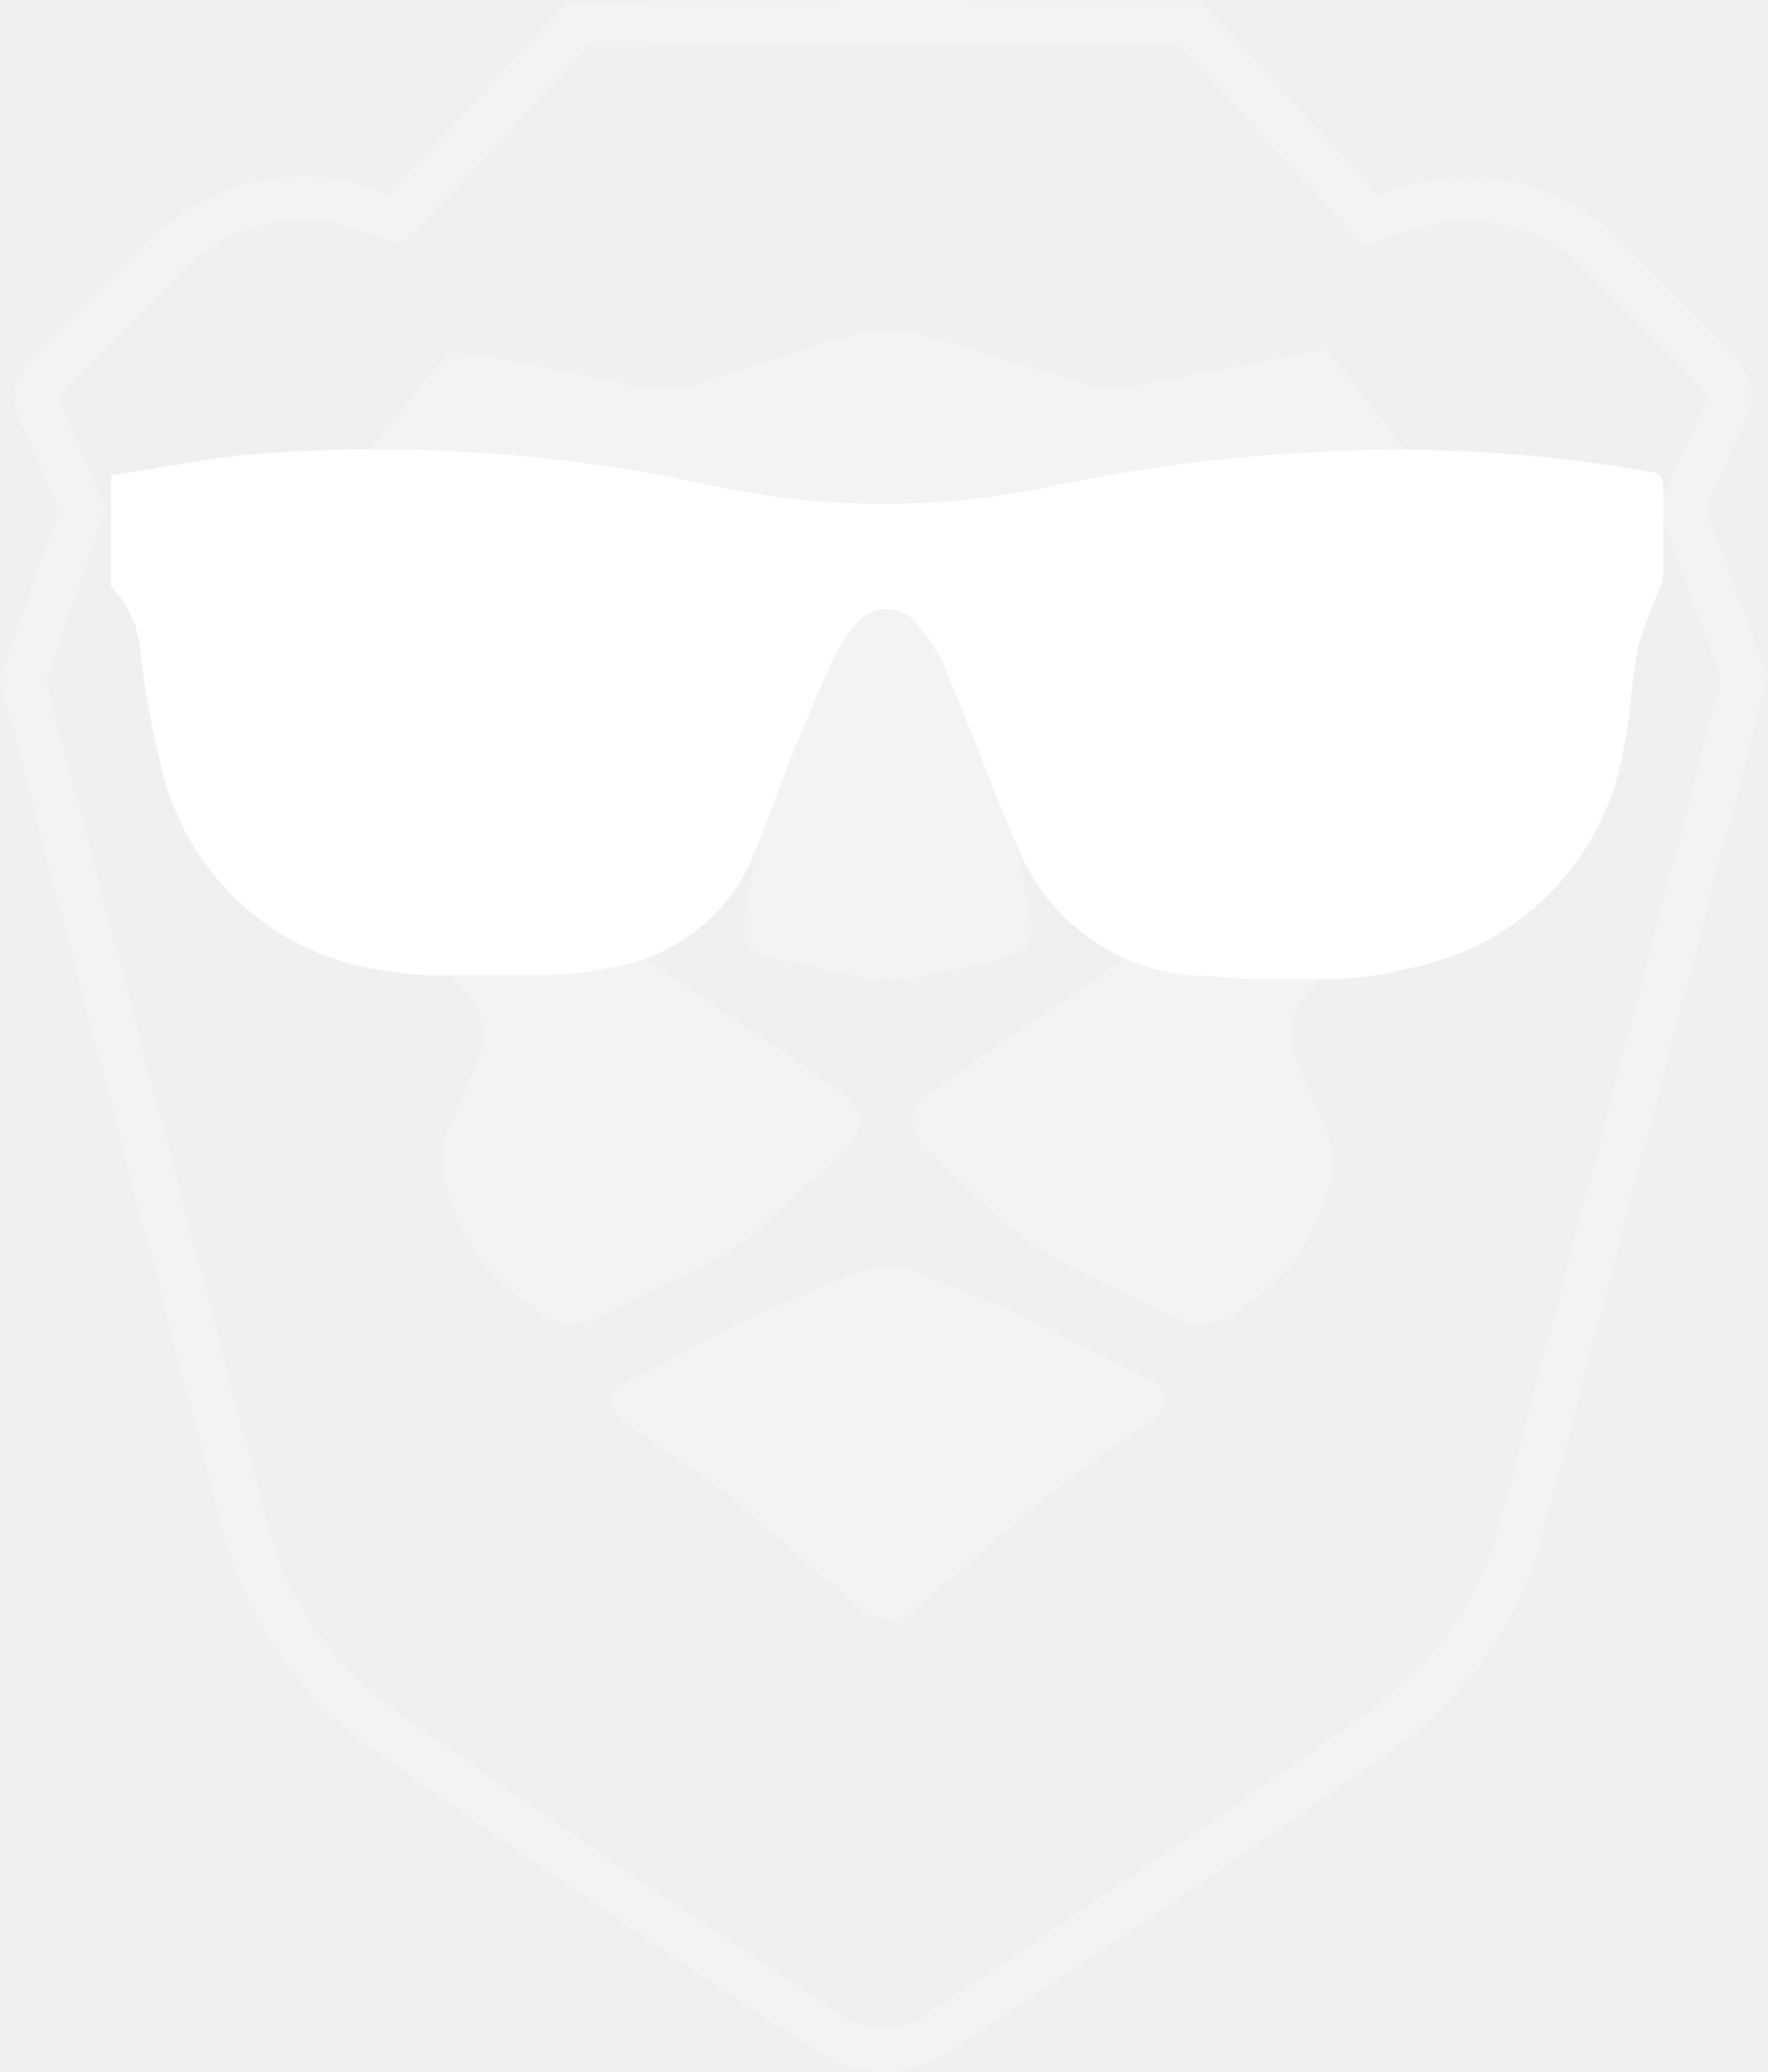
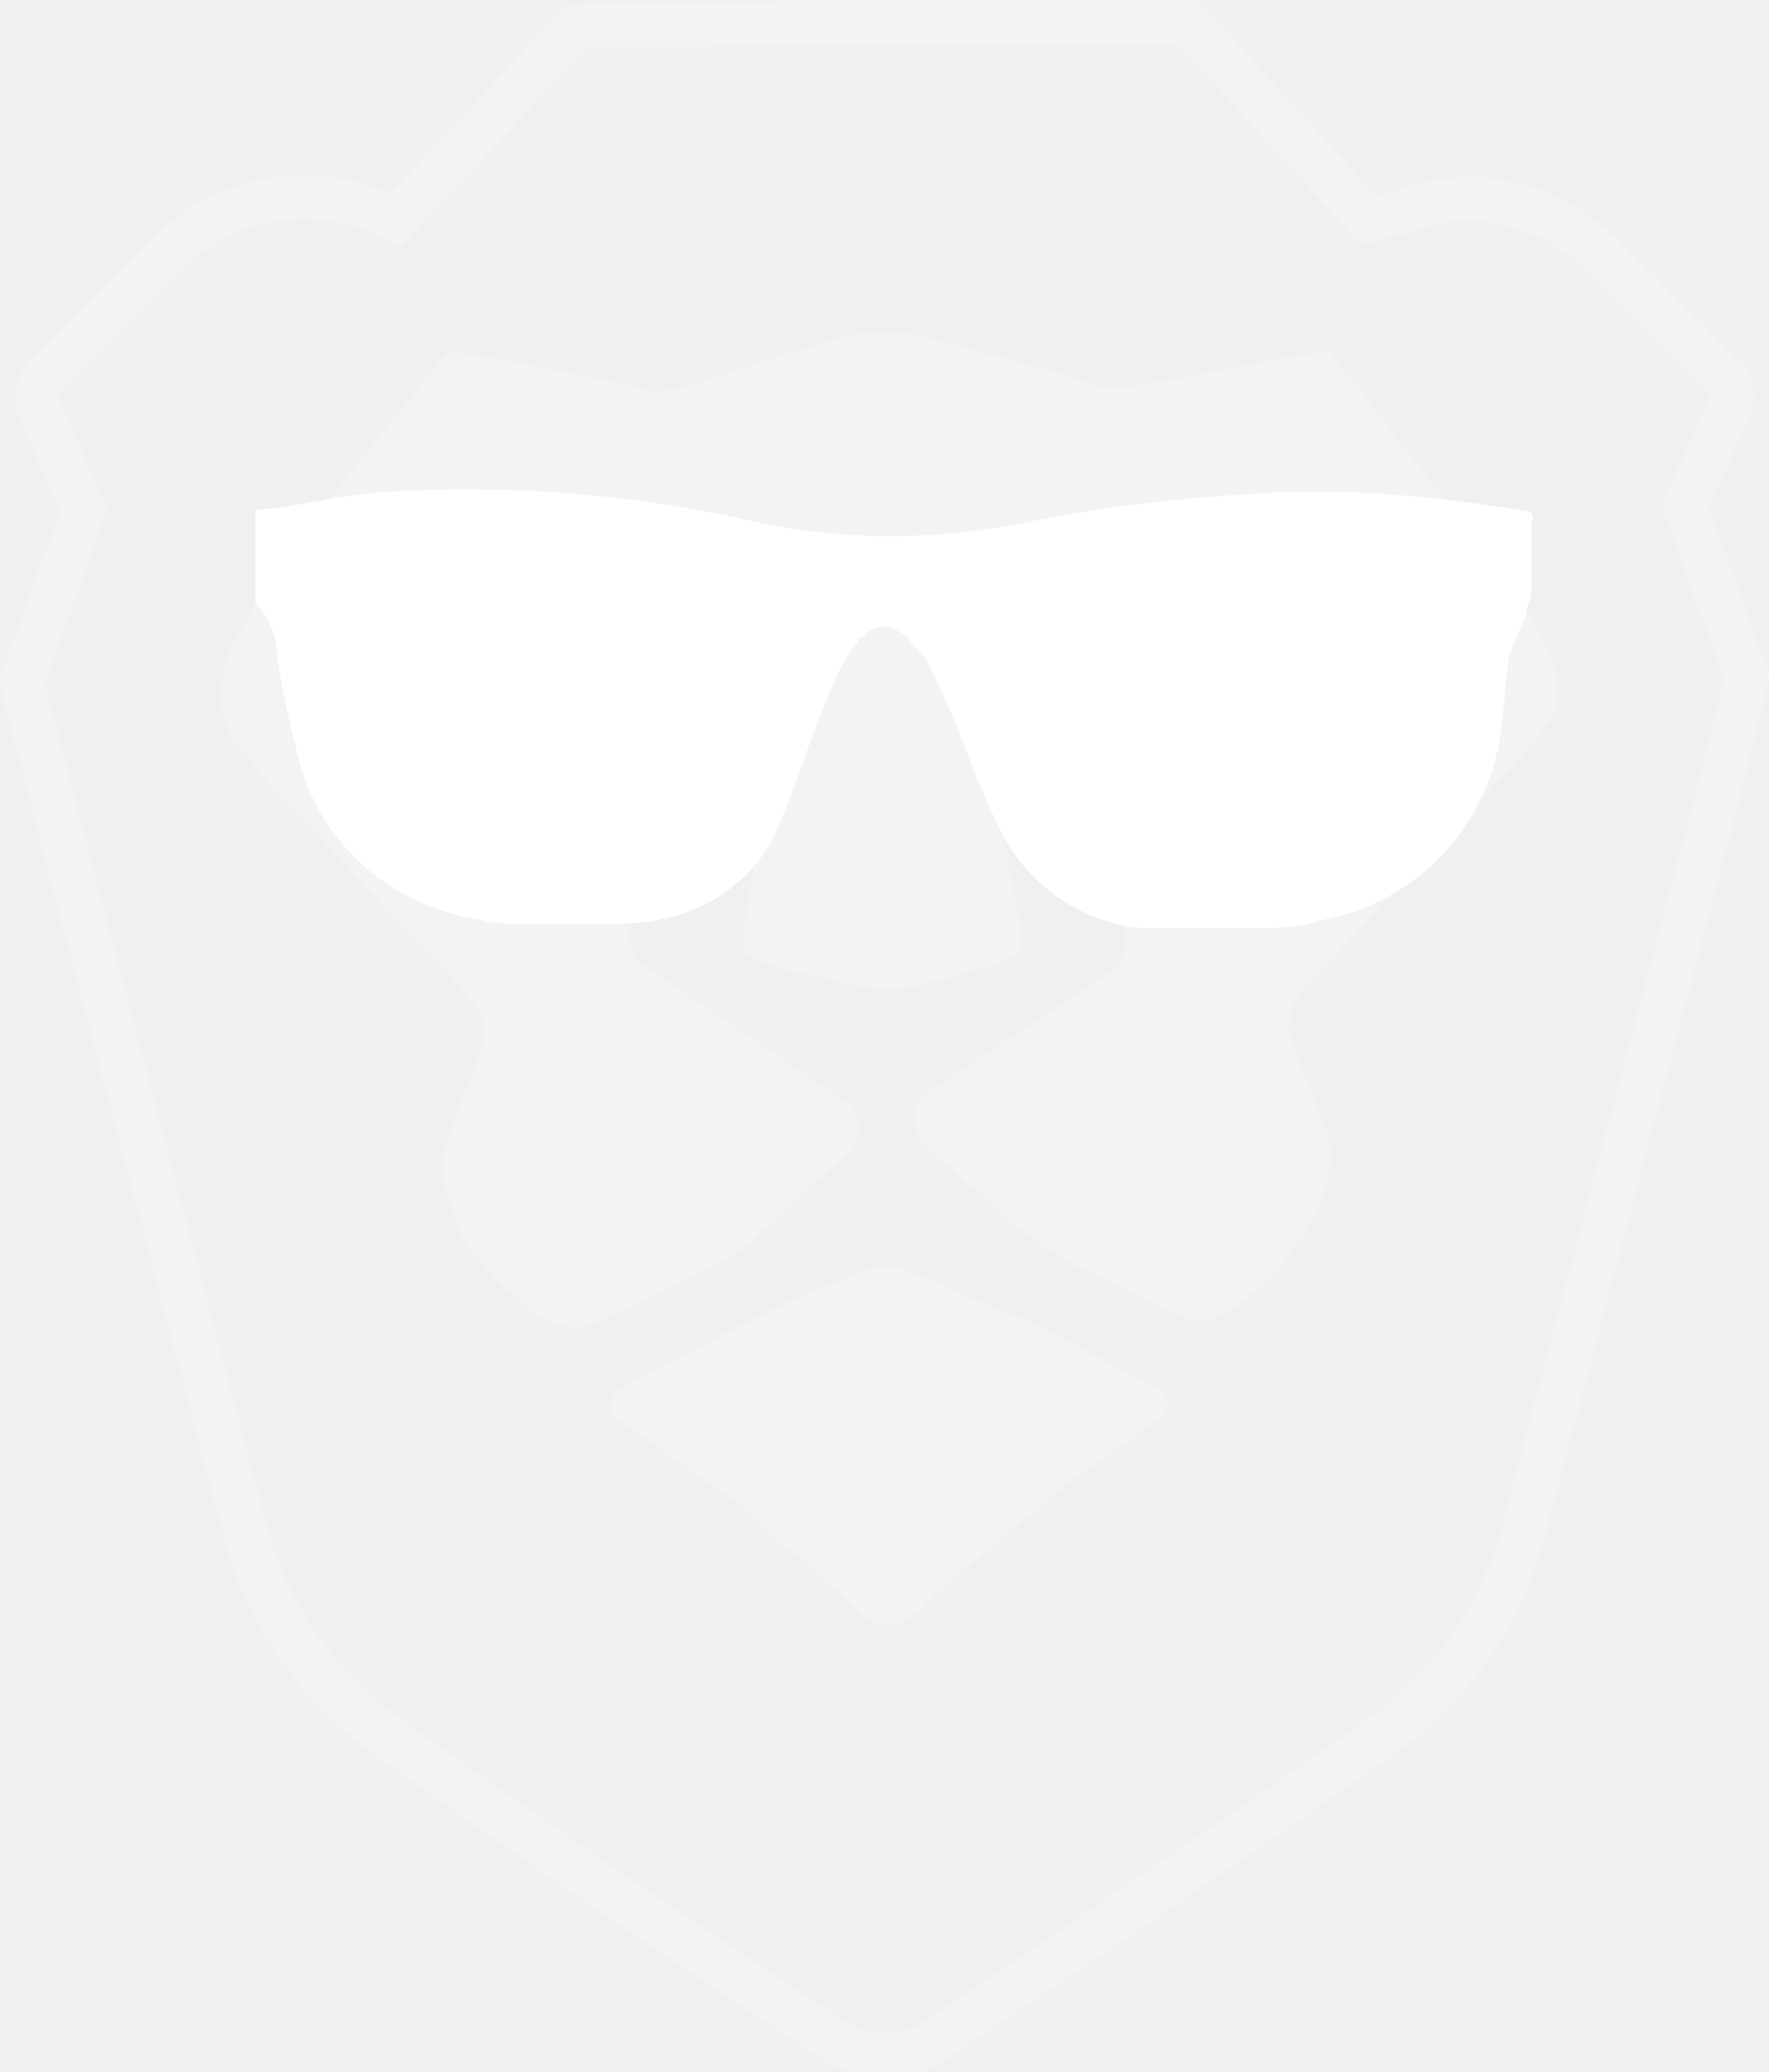
- <svg xmlns="http://www.w3.org/2000/svg" viewBox="0 0 40.17 47.1">
-   <g id="Layer_2" data-name="Layer 2">
-     <g id="Layer_1-2" data-name="Layer 1">
-       <g opacity="0.2">
-         <path d="M39.65,15.41l-1.42-3.86,1-2.22a.76.76,0,0,0-.15-.84L36.39,5.77a4.31,4.31,0,0,0-4.49-1L31.15,5,27.06.54,20.12.5h0l-7,.06L9,5l-.73-.26A4.32,4.32,0,0,0,3.75,5.84L1,8.61a.61.61,0,0,0-.12.67l1,2.3L.52,15.44l.91,3.48L5.59,34.78A8.08,8.08,0,0,0,8.7,39.3s5,3.57,10,6.81a2.21,2.21,0,0,0,2.77,0c5.59-3.68,10-6.83,10-6.83a8.08,8.08,0,0,0,3.11-4.53L38.74,18.9Z" fill="none" stroke="#fff" stroke-miterlimit="10" />
-         <path d="M21.23,29.08a5.92,5.92,0,0,0-.82-.3h-.49a5.93,5.93,0,0,0-.82.3l-1.24.52c-.39.16-1,.46-1.4.66l-2.28,1.19a.44.44,0,0,0-.05.81l2,1.4c.35.25.9.68,1.22,1l.56.48,1.17,1,.53.47a.9.9,0,0,0,1.16,0l.55-.49,1.17-1,.56-.49c.32-.28.87-.71,1.21-1l2-1.42a.43.43,0,0,0-.06-.8l-2.27-1.16c-.38-.19-1-.49-1.41-.65Z" fill="#fff" />
-         <path d="M35.26,16.28l.06-.21a5.46,5.46,0,0,0-.05-.83,7,7,0,0,0-.73-1.39L33.26,12c-.24-.35-.65-.92-.92-1.25L30.62,8.54a6,6,0,0,0-.51-.6h0l-.77.14-2.63.51-1.16.22a3,3,0,0,1-1.13-.16L22.31,8c-.41-.13-1.08-.32-1.49-.41a3.16,3.16,0,0,0-.66,0,3.16,3.16,0,0,0-.66,0c-.42.1-1.09.28-1.49.42l-2.08.68a3,3,0,0,1-1.13.17L13.64,8.6,11,8.09,10.24,8h0a6,6,0,0,0-.51.6L8,10.72c-.27.33-.68.9-.92,1.25l-1.28,1.9a10.16,10.16,0,0,0-.61,1A4.64,4.64,0,0,0,5,16.09l.06.21a3,3,0,0,0,.12.39c.27.33.72.86,1,1.17l4.51,4.81a1.3,1.3,0,0,1,.23,1.28l-.74,1.76a2.28,2.28,0,0,0,0,1.44l.15.41a3.93,3.93,0,0,0,1.2,1.69l.71.58a1.34,1.34,0,0,0,1.3.16L16,28.77a6.4,6.4,0,0,0,1.27-.86l2-1.83a.81.81,0,0,0,0-1.16l-4.55-3.08a.89.89,0,0,1-.28-1.12L16.3,17.4a1.74,1.74,0,0,0,.09-1.32,2,2,0,0,0-1-.91l-5.53-2.1c-.4-.15-.38-.31,0-.35l3.24-.31a5,5,0,0,1,1.52.14l2.82.79a.87.87,0,0,1,.61,1L17,20.4a3.15,3.15,0,0,0-.06,1c0,.14.43.34.84.43l1.72.37a4.19,4.19,0,0,0,1.51,0l1.55-.35c.42-.09.79-.29.84-.44a3.15,3.15,0,0,0-.06-1l-1.12-6.09a.87.87,0,0,1,.61-1l2.82-.79a5,5,0,0,1,1.52-.14l3.24.3c.42,0,.45.2,0,.35l-5.52,2.1a2,2,0,0,0-1,.91A1.74,1.74,0,0,0,24,17.4l1.77,3.33a.89.89,0,0,1-.28,1.12L21,24.93a.81.81,0,0,0,0,1.16l2,1.82a6.4,6.4,0,0,0,1.28.85L26.82,30a1.34,1.34,0,0,0,1.3-.16l.71-.58A3.92,3.92,0,0,0,30,27.54l.15-.41a2.28,2.28,0,0,0,0-1.44l-.74-1.75a1.3,1.3,0,0,1,.23-1.28l4.5-4.81c.29-.31.75-.84,1-1.17A3,3,0,0,0,35.26,16.28Z" fill="#fff" />
+ <svg xmlns="http://www.w3.org/2000/svg" version="1.1" id="Layer_1" x="0px" y="0px" viewBox="0 0 40.2 47.1" style="enable-background:new 0 0 40.2 47.1;" xml:space="preserve">
+   <style type="text/css">
+ 	.st0{opacity:0.2;}
+ 	.st1{fill:none;stroke:#FFFFFF;stroke-miterlimit:10;}
+ 	.st2{fill:#FFFFFF;}
+ </style>
+   <g id="Layer_2">
+     <g id="Layer_1-2">
+       <g class="st0">
+         <path class="st1" d="M39.7,15.4l-1.4-3.9l1-2.2c0.1-0.3,0.1-0.6-0.2-0.8l-2.7-2.7c-1.2-1.2-2.9-1.6-4.5-1L31.1,5l-4.1-4.5l-6.9,0     l0,0l-7,0.1L9,5L8.3,4.7C6.7,4.2,4.9,4.6,3.8,5.8L1,8.6C0.8,8.8,0.8,9.1,0.9,9.3l1,2.3l-1.4,3.9l0.9,3.5l4.2,15.9     c0.5,1.8,1.6,3.4,3.1,4.5c0,0,5,3.6,10,6.8c0.8,0.7,2,0.7,2.8,0c5.6-3.7,10-6.8,10-6.8c1.5-1.1,2.6-2.7,3.1-4.5l4.2-15.9     L39.7,15.4z" />
+         <path class="st2" d="M21.2,29.1c-0.3-0.1-0.5-0.2-0.8-0.3h-0.5c-0.3,0.1-0.6,0.2-0.8,0.3l-1.2,0.5c-0.4,0.2-1,0.5-1.4,0.7     l-2.3,1.2c-0.2,0.1-0.4,0.3-0.3,0.6c0,0.1,0.1,0.2,0.2,0.2l2,1.4c0.4,0.2,0.9,0.7,1.2,1l0.6,0.5l1.2,1l0.5,0.5     c0.3,0.3,0.8,0.3,1.2,0l0.5-0.5l1.2-1l0.6-0.5c0.3-0.3,0.9-0.7,1.2-1l2-1.4c0.2-0.1,0.3-0.4,0.2-0.6c-0.1-0.1-0.1-0.2-0.3-0.2     l-2.3-1.2c-0.4-0.2-1-0.5-1.4-0.6L21.2,29.1z" />
+         <path class="st2" d="M35.3,16.3l0.1-0.2c0-0.3,0-0.6,0-0.8c-0.2-0.5-0.4-1-0.7-1.4L33.3,12c-0.2-0.4-0.7-0.9-0.9-1.2l-1.7-2.2     c-0.2-0.2-0.3-0.4-0.5-0.6l0,0l-0.8,0.1l-2.6,0.5l-1.2,0.2c-0.4,0-0.8,0-1.1-0.2L22.3,8c-0.4-0.1-1.1-0.3-1.5-0.4     c-0.2,0-0.4,0-0.7,0c-0.2,0-0.4,0-0.7,0C19.1,7.7,18.4,7.9,18,8l-2.1,0.7c-0.4,0.1-0.7,0.2-1.1,0.2l-1.2-0.3L11,8.1L10.2,8l0,0     c-0.2,0.2-0.4,0.4-0.5,0.6L8,10.7c-0.3,0.3-0.7,0.9-0.9,1.2l-1.3,1.9c-0.2,0.3-0.4,0.7-0.6,1C5.1,15.3,5,15.7,5,16.1l0.1,0.2     c0,0.1,0.1,0.3,0.1,0.4c0.3,0.3,0.7,0.9,1,1.2l4.5,4.8c0.3,0.4,0.4,0.8,0.2,1.3l-0.7,1.8c-0.2,0.5-0.2,1,0,1.4l0.1,0.4     c0.2,0.7,0.7,1.2,1.2,1.7l0.7,0.6c0.4,0.3,0.9,0.3,1.3,0.2l2.5-1.2c0.5-0.2,0.9-0.5,1.3-0.9l2-1.8c0.3-0.3,0.3-0.8,0-1.1     c0,0,0,0,0,0l-4.6-3.1c-0.4-0.3-0.5-0.7-0.3-1.1l1.9-3.3c0.2-0.4,0.2-0.9,0.1-1.3c-0.2-0.4-0.6-0.7-1-0.9l-5.5-2.1     c-0.4-0.1-0.4-0.3,0-0.4l3.2-0.3c0.5,0,1,0,1.5,0.1l2.8,0.8c0.4,0.1,0.7,0.6,0.6,1l-1,6.1c-0.1,0.3-0.1,0.7-0.1,1     c0,0.1,0.4,0.3,0.8,0.4l1.7,0.4c0.5,0.1,1,0.1,1.5,0l1.5-0.4c0.4-0.1,0.8-0.3,0.8-0.4c0-0.3,0-0.7-0.1-1l-1.1-6.1     c-0.1-0.4,0.2-0.9,0.6-1l2.8-0.8c0.5-0.1,1-0.2,1.5-0.1l3.2,0.3c0.4,0,0.5,0.2,0,0.4l-5.5,2.1c-0.4,0.2-0.8,0.5-1,0.9     c-0.1,0.4-0.1,0.9,0.1,1.4l1.8,3.3c0.2,0.4,0.1,0.9-0.3,1.1L21,24.9c-0.3,0.3-0.3,0.8,0,1.1c0,0,0,0,0,0l2,1.8     c0.4,0.3,0.8,0.6,1.3,0.9l2.5,1.2c0.4,0.2,0.9,0.1,1.3-0.2l0.7-0.6c0.5-0.5,0.9-1.1,1.2-1.7l0.1-0.4c0.2-0.5,0.2-1,0-1.4     l-0.7-1.8c-0.2-0.4-0.1-0.9,0.2-1.3l4.5-4.8c0.3-0.3,0.8-0.8,1-1.2C35.2,16.5,35.2,16.4,35.3,16.3z" />
      </g>
      <g id="dgbAtP.tif">
-         <path d="M30.27,22.18H28.2a7.61,7.61,0,0,1-1,0,4.69,4.69,0,0,1-4-2.76c-.21-.46-.38-.91-.57-1.37-.39-1-.76-1.93-1.16-2.89a3.89,3.89,0,0,0-.56-.89.88.88,0,0,0-1.51,0,3.32,3.32,0,0,0-.47.72c-.32.7-.62,1.4-.91,2.11s-.64,1.75-1,2.58A4.24,4.24,0,0,1,13.82,22a8.11,8.11,0,0,1-1.62.17H10.13a7.43,7.43,0,0,1-1.39-.11,6,6,0,0,1-5-4.36,19.41,19.41,0,0,1-.55-2.94,2.28,2.28,0,0,0-.66-1.42V10.8c1.24-.16,2.15-.38,3.22-.47A35.63,35.63,0,0,1,16,11a18.47,18.47,0,0,0,7.7.1,38.4,38.4,0,0,1,6.87-.85,32.75,32.75,0,0,1,6.93.48c.26,0,.31.16.3.39,0,.64,0,1.29,0,1.93a1.73,1.73,0,0,1-.15.5,8.59,8.59,0,0,0-.43,1.21c-.14.71-.15,1.44-.3,2.15A6.1,6.1,0,0,1,32.06,22,7.82,7.82,0,0,1,30.27,22.18Z" fill="#fff" />
+         <path class="st2" d="M28.5,21.1h-1.7c-0.3,0-0.5,0-0.8,0c-1.4-0.1-2.7-1-3.3-2.3c-0.2-0.4-0.3-0.7-0.5-1.1     c-0.3-0.8-0.6-1.6-1-2.4c-0.1-0.3-0.3-0.5-0.5-0.7c-0.2-0.3-0.7-0.5-1-0.2c-0.1,0.1-0.2,0.1-0.2,0.2c-0.2,0.2-0.3,0.4-0.4,0.6     c-0.3,0.6-0.5,1.2-0.7,1.7c-0.2,0.6-0.5,1.4-0.8,2.1c-0.5,1-1.5,1.7-2.6,1.9c-0.4,0.1-0.9,0.1-1.3,0.1h-1.7c-0.4,0-0.8,0-1.1-0.1     c-2-0.3-3.6-1.7-4.1-3.6c-0.2-0.8-0.4-1.6-0.5-2.4c0-0.4-0.2-0.9-0.5-1.2v-2.1c1-0.1,1.8-0.3,2.7-0.4c2.8-0.2,5.7,0,8.4,0.6     c2.1,0.5,4.2,0.5,6.3,0.1c1.9-0.4,3.8-0.6,5.7-0.7c1.9-0.1,3.8,0.1,5.7,0.4c0.2,0,0.3,0.1,0.2,0.3c0,0.5,0,1.1,0,1.6     c0,0.1-0.1,0.3-0.1,0.4c-0.1,0.3-0.3,0.7-0.4,1c-0.1,0.6-0.1,1.2-0.2,1.8c-0.3,2.1-1.9,3.8-4,4.2C29.5,21.1,29,21.1,28.5,21.1z" />
      </g>
-       <path d="M30.27,22.26H28.45a12.13,12.13,0,0,1-1.23-.12,4.69,4.69,0,0,1-4-2.76c-.21-.46-.38-.91-.57-1.37-.39-1-.76-1.93-1.16-2.89a3.89,3.89,0,0,0-.56-.89.88.88,0,0,0-1.51,0,3.32,3.32,0,0,0-.47.72c-.32.7-.62,1.4-.91,2.11s-.64,1.75-1,2.58A4.24,4.24,0,0,1,13.82,22a8.11,8.11,0,0,1-1.62.17H10.13a7.43,7.43,0,0,1-1.39-.11,6,6,0,0,1-5-4.36,19.41,19.41,0,0,1-.55-2.94,2.28,2.28,0,0,0-.66-1.42V10.8c1.24-.16,2.15-.38,3.22-.47A35.63,35.63,0,0,1,16,11a18.47,18.47,0,0,0,7.7.1,38.4,38.4,0,0,1,6.87-.85,32.75,32.75,0,0,1,6.93.48c.26,0,.31.16.3.39,0,.64,0,1.29,0,1.93a1.73,1.73,0,0,1-.15.5,8.59,8.59,0,0,0-.43,1.21c-.14.71-.15,1.44-.3,2.15A6.1,6.1,0,0,1,32.06,22,7.94,7.94,0,0,1,30.27,22.26Z" fill="#fff" />
    </g>
  </g>
</svg>
